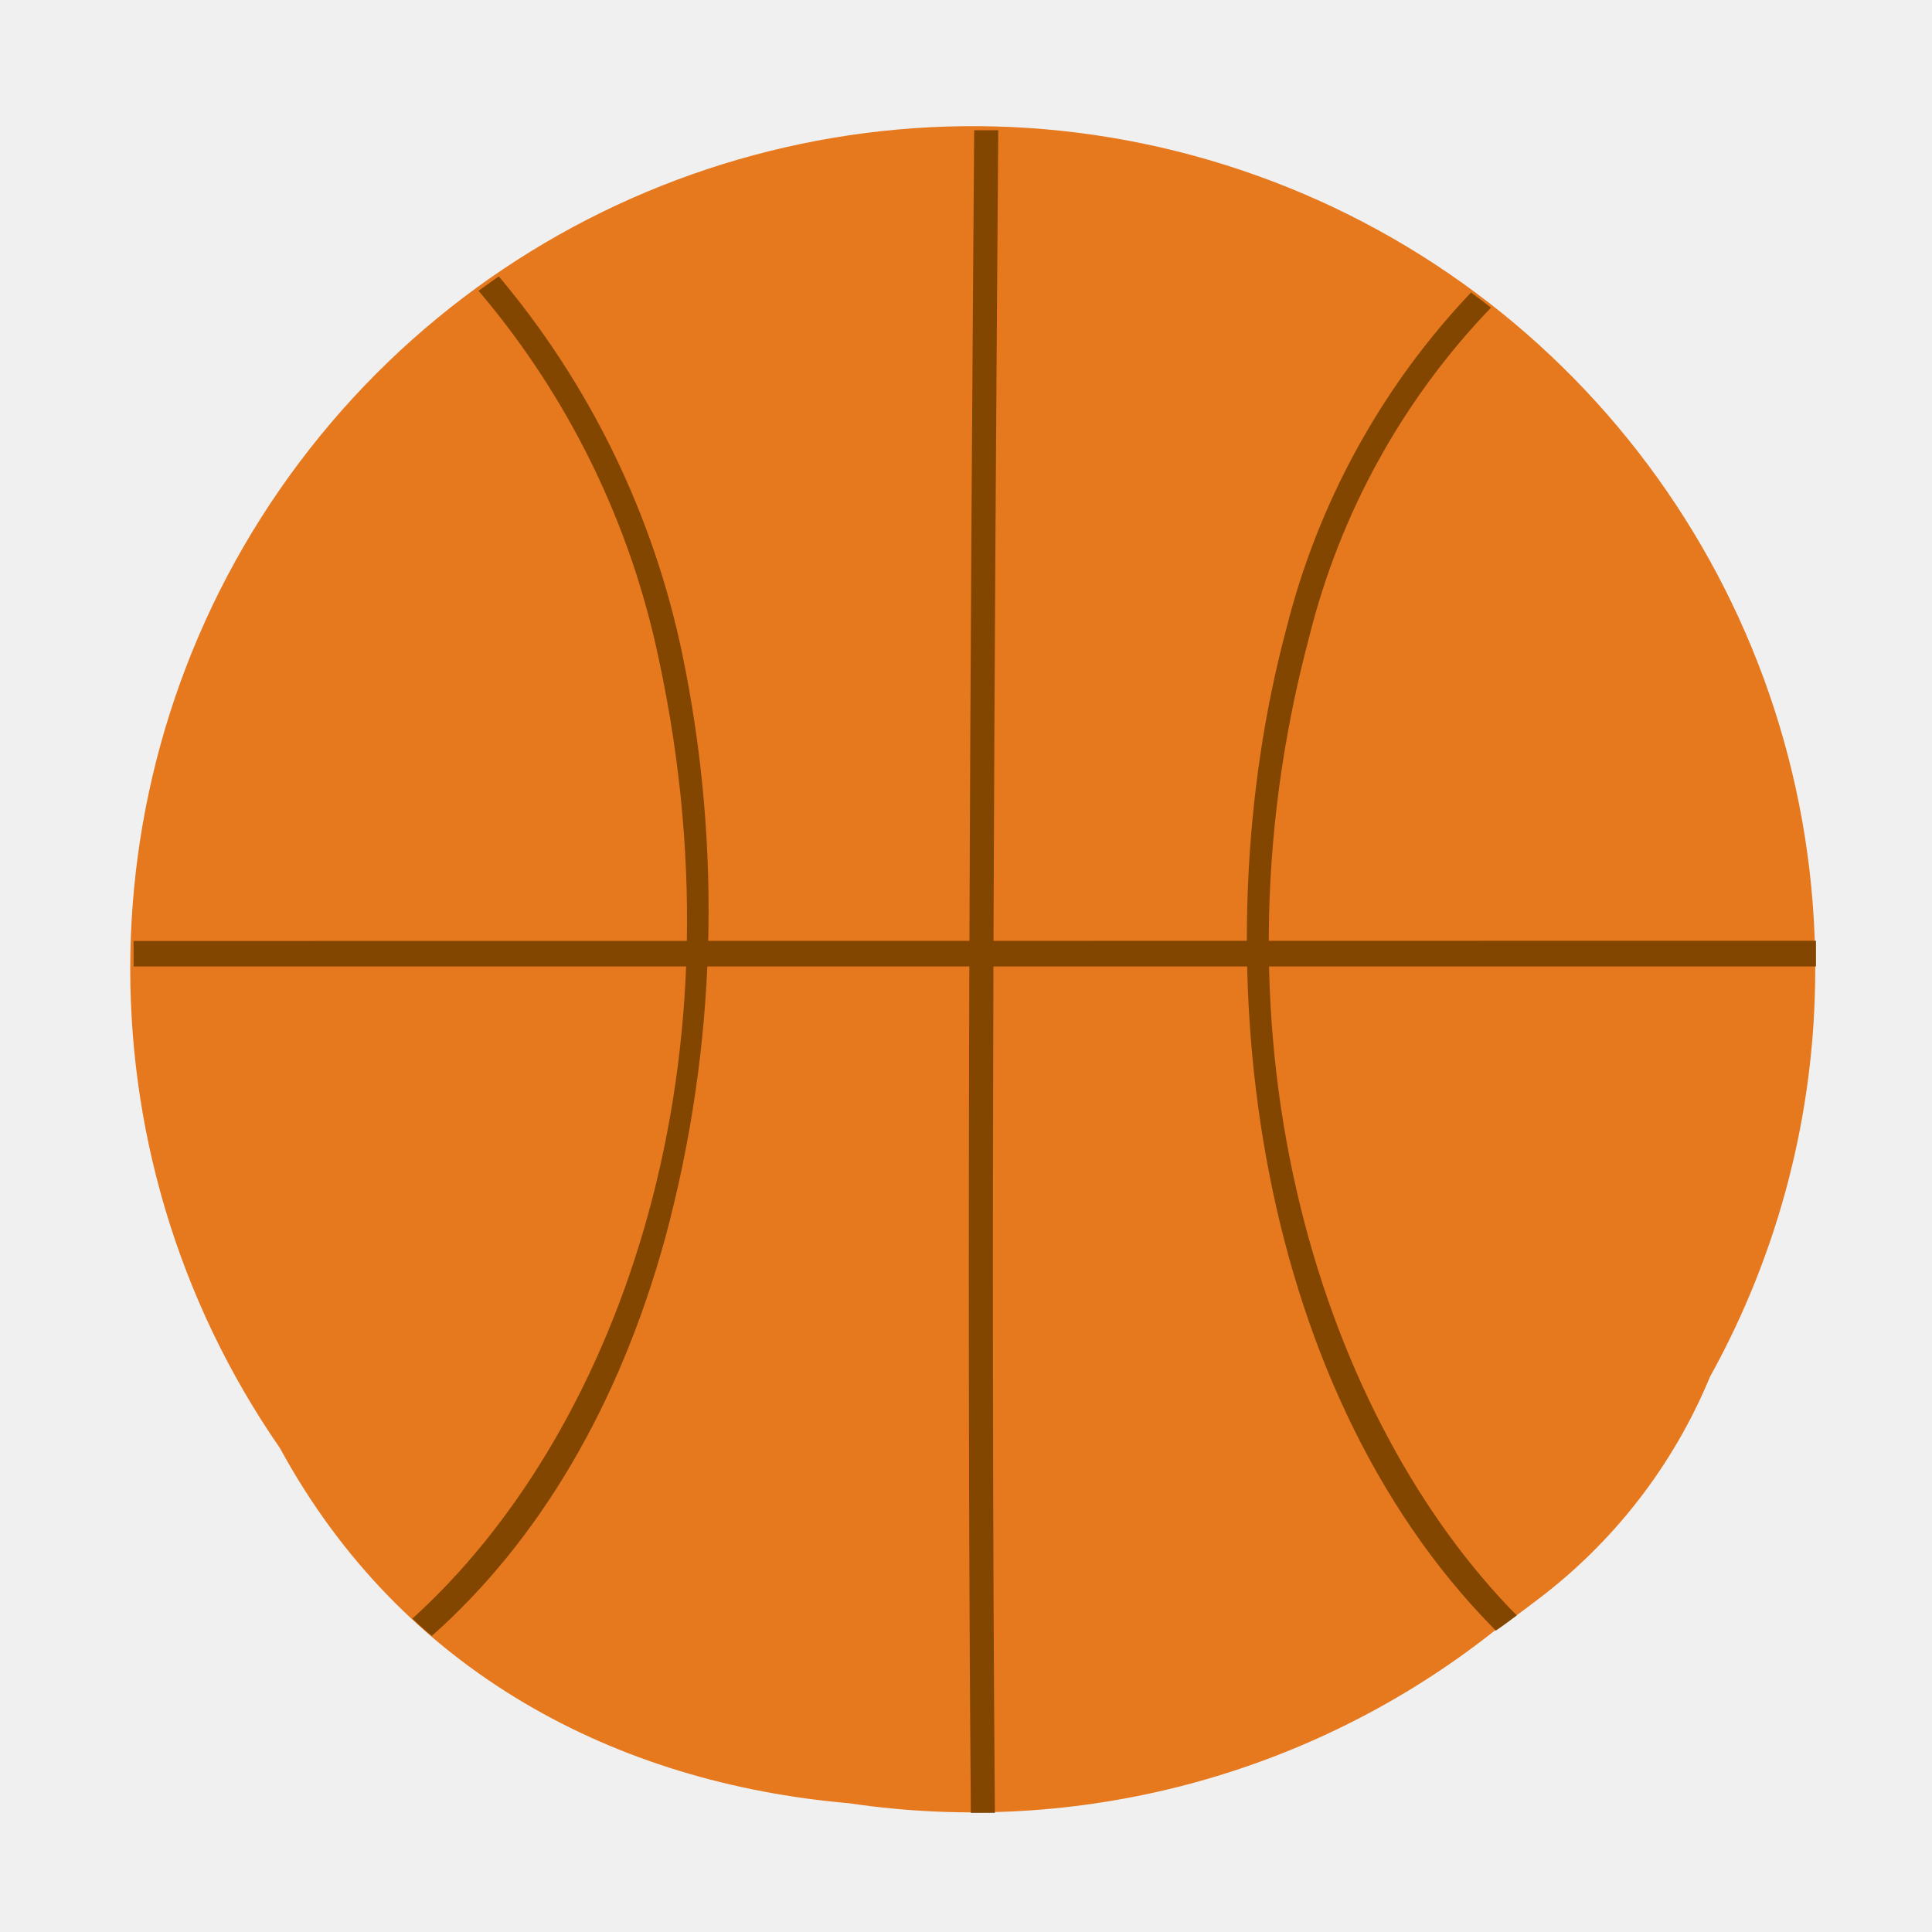
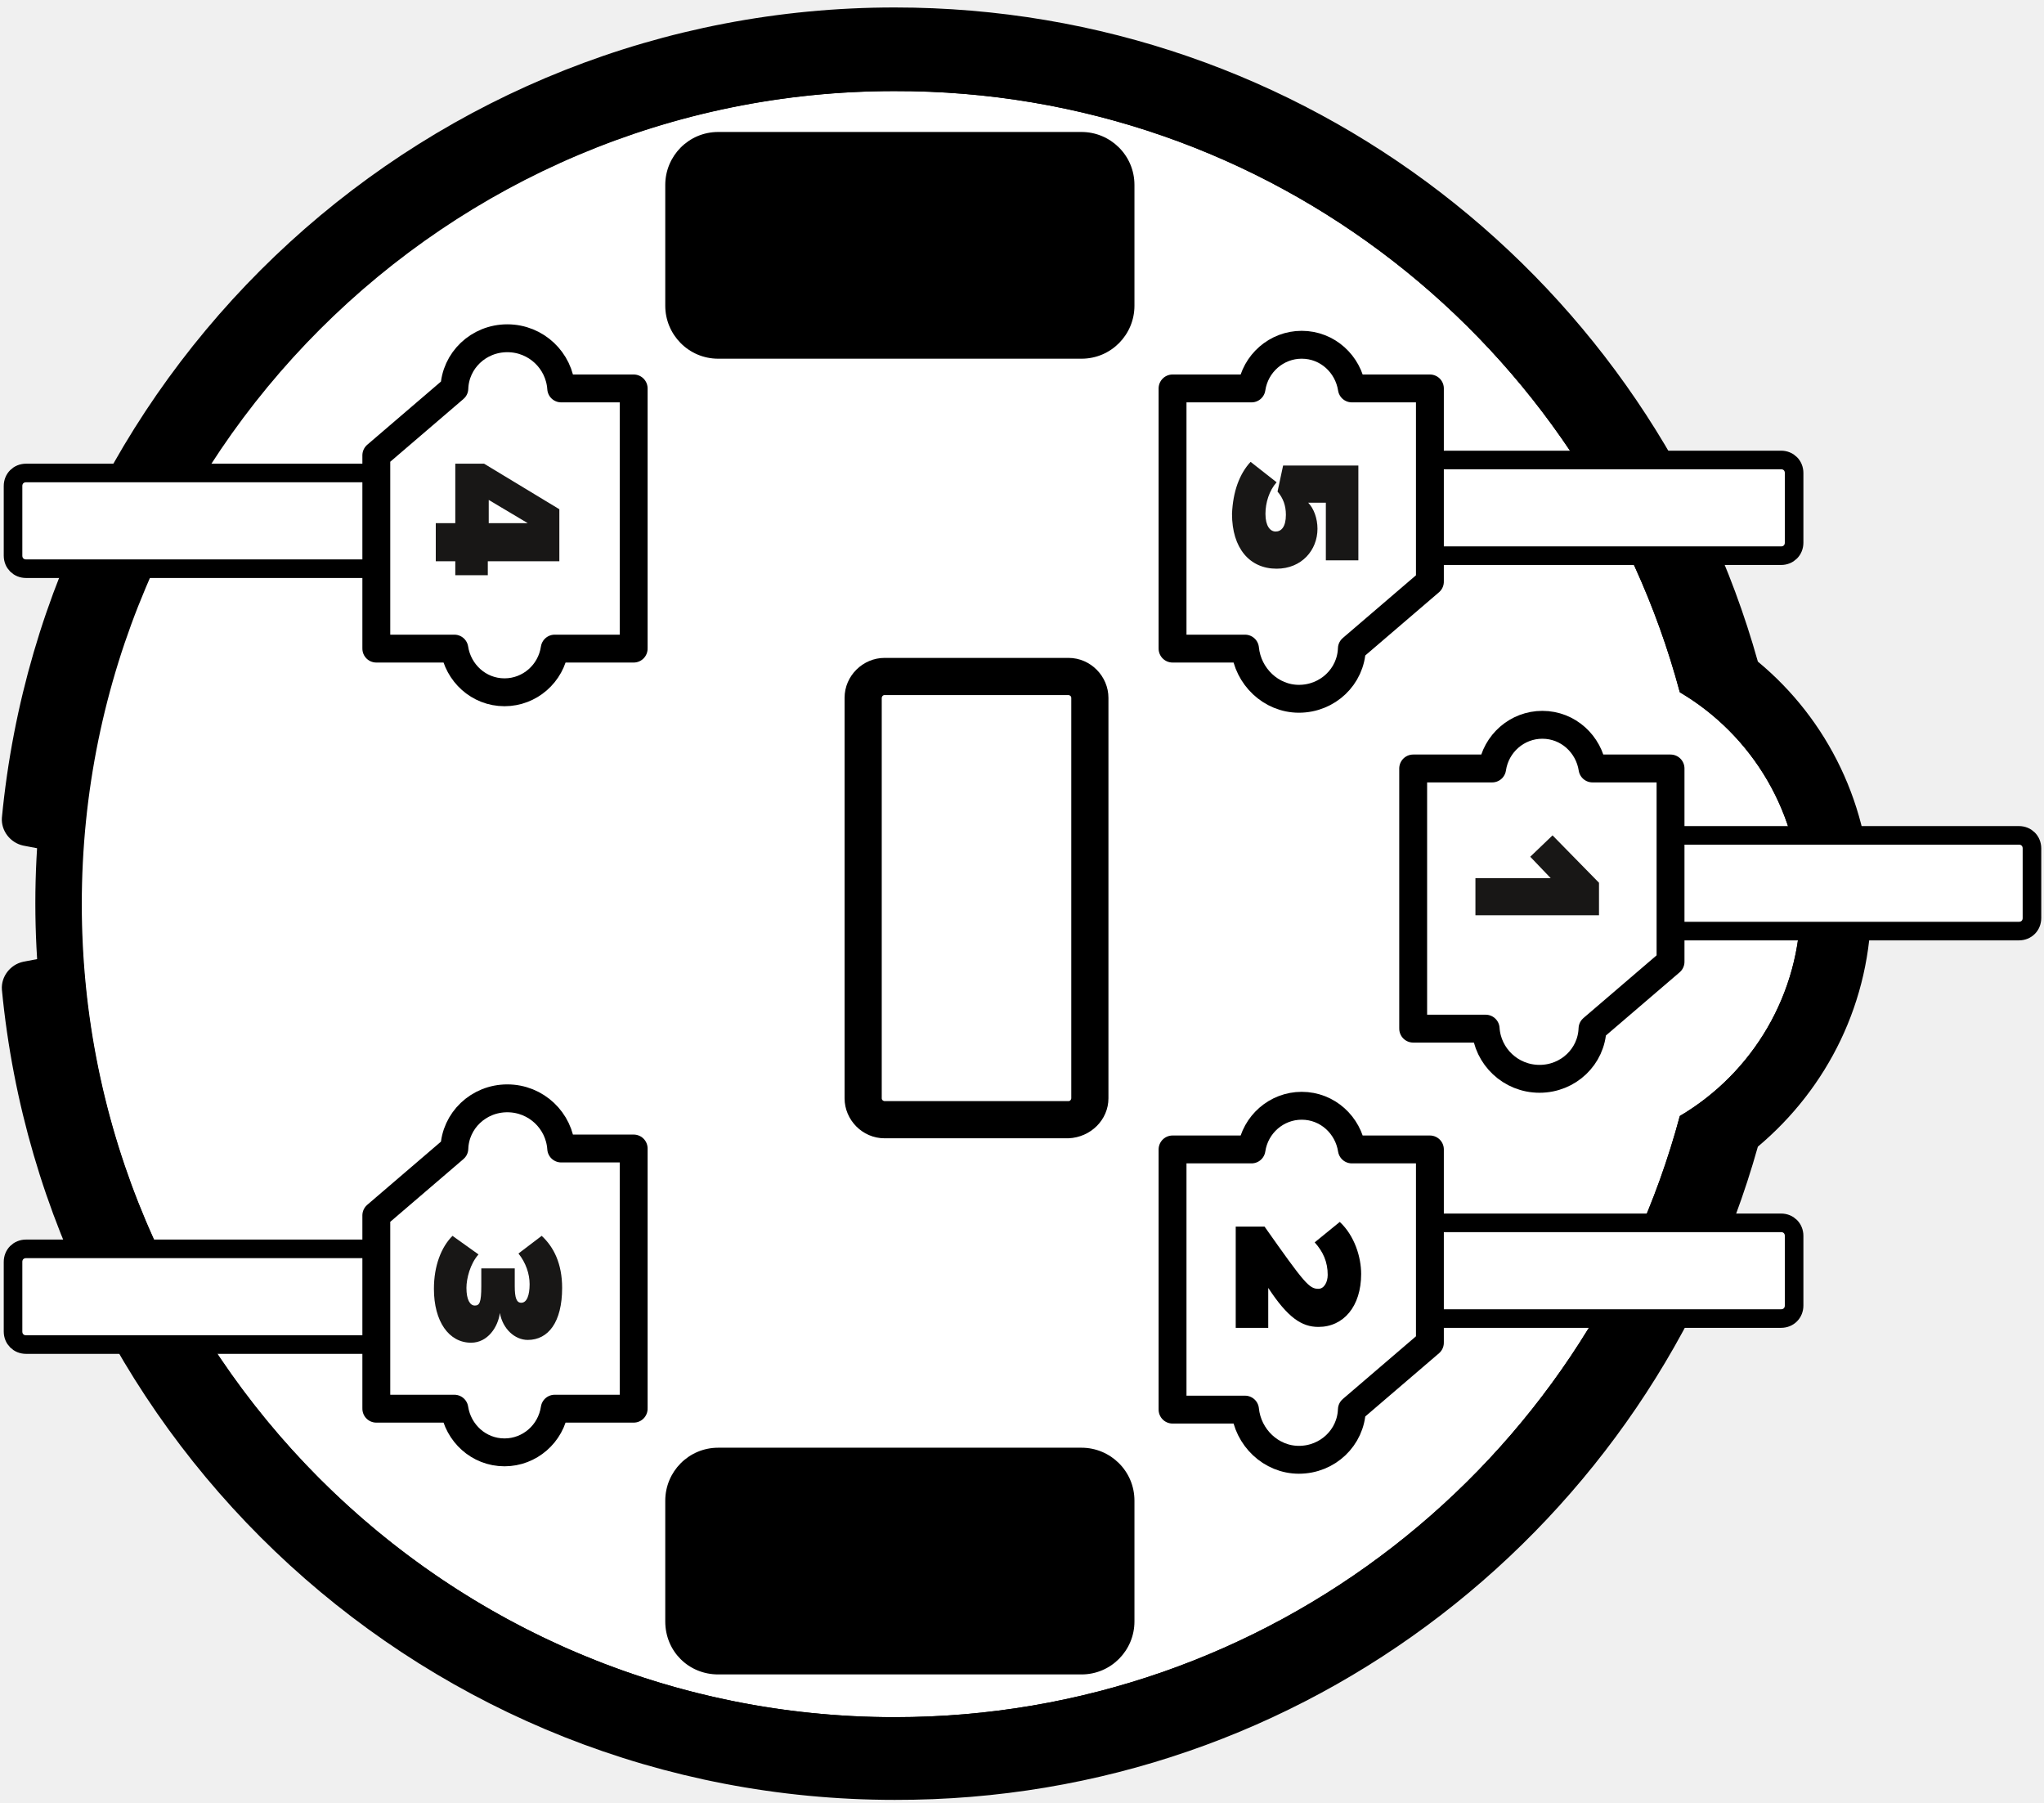
- <svg xmlns="http://www.w3.org/2000/svg" width="52px" height="52px" viewBox="0 0 52 52" version="1.1" xml:space="preserve">
-   <defs />
+ <svg xmlns="http://www.w3.org/2000/svg" width="220" height="194">
+   <style type="text/css">.st0{fill:#FFFFFF;}
+ 	.st1{fill:none;stroke:#000000;stroke-width:2;stroke-miterlimit:10;}
+ 	.st2{fill:none;stroke:#000000;stroke-width:3;stroke-linejoin:round;stroke-miterlimit:10;}
+ 	.st3{enable-background:new    ;}
+ 	.st4{fill:#181716;}</style>
  <g>
-     <g id="basketball" stroke="none" stroke-width="1" fill="none" fill-rule="evenodd">
-       <g id="basketball-a" fill-rule="nonzero">
-         <g id="scratch_bball_basketball02" transform="translate(3, 3)">
-           <path d="M45.857,23.136 C45.885,13.368 39.654,4.681 30.393,1.574 C21.133,-1.532 10.924,1.64 5.055,9.448 C-0.814,17.256 -1.023,27.945 4.535,35.977 C7.82,42.015 13.606,44.996 19.851,45.534 C26.03,46.453 32.315,44.776 37.215,40.901 C37.597,40.642 37.973,40.37 38.335,40.091 C40.413,38.537 42.034,36.451 43.026,34.053 C44.878,30.712 45.852,26.956 45.857,23.136 Z" id="Shape" fill="#E6781E" />
-           <path d="M23.868,0.505 L23.22,0.505 C23.123,13.819 23.006,30.366 23.13,45.793 L23.207,45.793 L23.777,45.793 C23.654,30.354 23.771,13.819 23.868,0.505 Z" id="Shape" fill="#824600" />
-           <path d="M0.596,22.326 C0.596,22.553 0.596,22.78 0.596,23.013 L45.877,23.013 C45.877,22.78 45.877,22.546 45.877,22.32 L0.596,22.326 Z" id="Shape" fill="#824600" />
-           <path d="M32.239,14.137 C33.068,10.808 34.754,7.755 37.13,5.28 C36.955,5.144 36.774,5.002 36.593,4.872 C34.18,7.416 32.466,10.541 31.617,13.943 C29.304,22.592 30.613,34.195 37.26,40.888 C37.454,40.759 37.636,40.616 37.824,40.48 C32.679,35.271 29.304,25.132 32.239,14.137 Z" id="Shape" fill="#824600" />
-           <path d="M14.901,30.334 C16.288,25.195 16.445,19.802 15.361,14.59 C14.58,10.85 12.884,7.362 10.425,4.438 L9.88,4.827 C12.302,7.675 13.97,11.086 14.733,14.746 C17.163,26.058 13.437,35.744 8.099,40.564 C8.267,40.728 8.442,40.884 8.623,41.031 C11.513,38.465 13.664,34.824 14.901,30.334 Z" id="Shape" fill="#824600" />
+     <rect fill="none" id="canvas_background" height="196" width="222" y="-1" x="-1" />
+   </g>
+   <g>
+     <g id="Layer_2_1_" />
+     <g transform="rotate(90 109.4501,97.25346) " id="Layer_1_1_">
+       <g id="svg_1">
+         <path id="svg_2" d="m109.5,200.4c-49.6,0 -90,-40.4 -90,-90c0,-40.3 26.9,-75.8 65.6,-86.7c5.3,-8.2 14.6,-13.3 24.4,-13.3s19.1,5.1 24.4,13.3c38.7,10.9 65.6,46.4 65.6,86.7c0,49.6 -40.4,90 -90,90z" class="st0" />
+         <path id="svg_3" d="m109.5,12.9c9.7,0 18.2,5.2 22.8,13c37.3,10 64.7,44.1 64.7,84.5c0,48.3 -39.2,87.5 -87.5,87.5s-87.5,-39.2 -87.5,-87.5c-0.1,-40.5 27.4,-74.5 64.7,-84.5c4.6,-7.8 13.1,-13 22.8,-13m0,-5c-10.4,0 -20.1,5.2 -26,13.7c-39.3,11.5 -66.6,47.7 -66.6,88.8c0,51 41.5,92.5 92.5,92.5s92.5,-41.5 92.5,-92.5c0,-41.1 -27.3,-77.4 -66.6,-88.8c-5.7,-8.5 -15.5,-13.7 -25.8,-13.7l0,0z" />
+       </g>
+       <path id="svg_4" d="m135.6,17.5c-6.3,-7.5 -15.6,-12.2 -26.1,-12.2s-19.9,4.7 -26.1,12.2c-40.7,11.4 -70.4,48.6 -70.4,92.9c0,50.2 38.3,91.4 87.2,96.1c1.4,0.1 2.7,-0.9 3,-2.3c0.4,-2.1 0.8,-4.2 1.2,-6.2l3.3,0c-47.5,-1 -85.7,-39.8 -85.7,-87.5c-0.1,-40.6 27.4,-74.6 64.7,-84.6c4.6,-7.8 13.1,-13 22.8,-13s18.2,5.2 22.8,13c37.3,10 64.7,44.1 64.7,84.5c0,47.3 -37.5,85.8 -84.4,87.5l1.9,0c0.4,2.1 0.8,4.2 1.2,6.3c0.3,1.4 1.6,2.4 3,2.3c48.9,-4.7 87.2,-45.9 87.2,-96.1c0.1,-44.3 -29.7,-81.5 -70.3,-92.9z" />
+       <g id="svg_5">
+         <path id="svg_6" d="m130.4,91.4c0.1,0 0.3,0.1 0.3,0.3l0,19.8c0,0.1 -0.1,0.3 -0.3,0.3l-43.1,0c-0.1,0 -0.3,-0.1 -0.3,-0.3l0,-19.8c0,-0.1 0.1,-0.3 0.3,-0.3l43.1,0m0,-4l-43.1,0c-2.3,0 -4.3,1.9 -4.3,4.3l0,19.8c0,2.3 1.9,4.3 4.3,4.3l43.1,0c2.3,0 4.3,-1.9 4.3,-4.3l0,-19.8c-0.1,-2.4 -2,-4.3 -4.3,-4.3l0,0z" />
+       </g>
+       <g id="svg_7">
+         <g id="svg_8">
+           <path id="svg_9" d="m45.1,135.1l-13,0c-3.1,0 -5.7,-2.5 -5.7,-5.7l0,-39.1c0,-3.1 2.5,-5.7 5.7,-5.7l13,0c3.1,0 5.7,2.5 5.7,5.7l0,39.1c0,3.2 -2.6,5.7 -5.7,5.7z" />
        </g>
+       </g>
+       <g id="svg_10">
+         <g id="svg_11">
+           <path id="svg_12" d="m186.7,135.1l-13,0c-3.1,0 -5.7,-2.5 -5.7,-5.7l0,-39.1c0,-3.1 2.5,-5.7 5.7,-5.7l13,0c3.1,0 5.7,2.5 5.7,5.7l0,39.1c0,3.2 -2.5,5.7 -5.7,5.7z" />
+         </g>
+       </g>
+       <g id="svg_13">
+         <path id="svg_14" d="m154.1,15c0,-0.8 -0.6,-1.4 -1.4,-1.4l-7.5,0c-0.8,0 -1.4,0.6 -1.4,1.4l0,36.3c0,0.8 0.6,1.4 1.4,1.4l7.5,0c0.8,0 1.4,-0.6 1.4,-1.4l0,-36.3z" class="st0" />
+         <path id="svg_15" d="m154.1,15c0,-0.8 -0.6,-1.4 -1.4,-1.4l-7.5,0c-0.8,0 -1.4,0.6 -1.4,1.4l0,36.3c0,0.8 0.6,1.4 1.4,1.4l7.5,0c0.8,0 1.4,-0.6 1.4,-1.4l0,-36.3z" class="st1" />
+       </g>
+       <g id="svg_16">
+         <path id="svg_17" d="m72,15c0,-0.8 -0.6,-1.4 -1.4,-1.4l-7.5,0c-0.8,0 -1.4,0.6 -1.4,1.4l0,36.3c0,0.8 0.6,1.4 1.4,1.4l7.5,0c0.8,0 1.4,-0.6 1.4,-1.4l0,-36.3z" class="st0" />
+         <path id="svg_18" d="m72,15c0,-0.8 -0.6,-1.4 -1.4,-1.4l-7.5,0c-0.8,0 -1.4,0.6 -1.4,1.4l0,36.3c0,0.8 0.6,1.4 1.4,1.4l7.5,0c0.8,0 1.4,-0.6 1.4,-1.4l0,-36.3z" class="st1" />
+       </g>
+       <g id="svg_19">
+         <path id="svg_20" d="m156.9,167.7c0,-0.8 -0.6,-1.4 -1.4,-1.4l-7.5,0c-0.8,0 -1.4,0.6 -1.4,1.4l0,36.2c0,0.8 0.6,1.4 1.4,1.4l7.5,0c0.8,0 1.4,-0.6 1.4,-1.4l0,-36.2z" class="st0" />
+         <path id="svg_21" d="m156.9,167.7c0,-0.8 -0.6,-1.4 -1.4,-1.4l-7.5,0c-0.8,0 -1.4,0.6 -1.4,1.4l0,36.2c0,0.8 0.6,1.4 1.4,1.4l7.5,0c0.8,0 1.4,-0.6 1.4,-1.4l0,-36.2z" class="st1" />
+       </g>
+       <g id="svg_22">
+         <path id="svg_23" d="m73.4,167.7c0,-0.8 -0.6,-1.4 -1.4,-1.4l-7.5,0c-0.8,0 -1.4,0.6 -1.4,1.4l0,36.2c0,0.8 0.6,1.4 1.4,1.4l7.5,0c0.8,0 1.4,-0.6 1.4,-1.4l0,-36.2z" class="st0" />
+         <path id="svg_24" d="m73.4,167.7c0,-0.8 -0.6,-1.4 -1.4,-1.4l-7.5,0c-0.8,0 -1.4,0.6 -1.4,1.4l0,36.2c0,0.8 0.6,1.4 1.4,1.4l7.5,0c0.8,0 1.4,-0.6 1.4,-1.4l0,-36.2z" class="st1" />
+       </g>
+       <g id="svg_25">
+         <path id="svg_26" d="m112.4,-10.6c0,-0.8 -0.6,-1.4 -1.4,-1.4l-7.5,0c-0.8,0 -1.4,0.6 -1.4,1.4l0,36.3c0,0.8 0.6,1.4 1.4,1.4l7.5,0c0.8,0 1.4,-0.6 1.4,-1.4l0,-36.3z" class="st0" />
+         <path id="svg_27" d="m112.4,-10.6c0,-0.8 -0.6,-1.4 -1.4,-1.4l-7.5,0c-0.8,0 -1.4,0.6 -1.4,1.4l0,36.3c0,0.8 0.6,1.4 1.4,1.4l7.5,0c0.8,0 1.4,-0.6 1.4,-1.4l0,-36.3z" class="st1" />
+       </g>
+       <g id="svg_28">
+         <path id="svg_29" d="m169.3,66.9c0,-3.1 -2.4,-5.6 -5.4,-5.7l-7.2,-8.4l-20.8,0l0,8.4c-2.6,0.4 -4.7,2.6 -4.7,5.4c0,2.7 2,5 4.7,5.4l0,8.5l28,0l0,-7.8c3,-0.3 5.4,-2.8 5.4,-5.8z" class="st2" />
+       </g>
+       <g id="svg_30" class="st3">
+         <path id="svg_31" d="m144.2,73.7l0,-3.1c6.1,-4.3 6.7,-4.8 6.7,-5.8c0,-0.6 -0.7,-1 -1.5,-1c-1.4,0 -2.5,0.5 -3.5,1.4l-2.2,-2.7c1.5,-1.6 3.8,-2.3 5.6,-2.3c3.5,0 5.7,1.9 5.7,4.6c0,1.8 -1,3.3 -4.2,5.4l4.3,0l0,3.5l-10.9,0z" />
+       </g>
+       <g id="svg_32">
+         <path id="svg_33" d="m128.3,41c0,-3.1 -2.4,-5.6 -5.4,-5.7l0,0l-7.2,-8.4l-20.8,0l0,8.4c-2.6,0.4 -4.7,2.6 -4.7,5.4c0,2.7 2,5 4.7,5.4l0,8.5l28,0l0,-7.8c3,-0.2 5.4,-2.7 5.4,-5.8z" class="st2" />
+       </g>
+       <g id="svg_34" class="st3">
+         <path id="svg_35" d="m106.7,48l0,-8.2l-2.3,2.2l-2.3,-2.4l5.1,-5l3.5,0l0,13.3l-4,0l0,0.1z" class="st4" />
+       </g>
+       <g id="svg_36">
+         <path id="svg_37" d="m87.4,66.9c0,-3.1 -2.4,-5.6 -5.4,-5.7l-7.2,-8.4l-20.8,0l0,8.4c-2.6,0.4 -4.7,2.6 -4.7,5.4c0,2.7 2,5 4.7,5.4l0,8.5l28,0l0,-7.8c3,-0.3 5.4,-2.8 5.4,-5.8z" class="st2" />
+       </g>
+       <g id="svg_38" class="st3">
+         <path id="svg_39" d="m61.9,72.1l2.2,-2.8c0.9,0.8 2.2,1.2 3.4,1.2c1.3,0 1.9,-0.5 1.9,-1.1c0,-0.6 -0.5,-1.1 -1.8,-1.1c-1,0 -1.8,0.3 -2.5,0.9l-2.8,-0.6l0,-8.1l10.2,0l0,3.5l-6.2,0l0,1.9c0.6,-0.6 1.7,-1 2.8,-1c2.3,0 4.3,1.7 4.3,4.4c0,2.9 -2.2,4.8 -5.9,4.8c-2.4,-0.1 -4.3,-0.8 -5.6,-2z" class="st4" />
+       </g>
+       <g id="svg_40">
+         <path id="svg_41" d="m130.4,152.1c0,3.1 2.4,5.6 5.4,5.7l7.2,8.4l20.8,0l0,-8.4c2.6,-0.4 4.7,-2.6 4.7,-5.4c0,-2.7 -2,-5 -4.7,-5.4l0,-8.5l-28,0l0,7.8c-3,0.2 -5.4,2.7 -5.4,5.8z" class="st2" />
+       </g>
+       <g id="svg_42">
+         <path id="svg_43" d="m48.6,152.1c0,3.1 2.4,5.6 5.4,5.7l7.2,8.4l20.8,0l0,-8.4c2.6,-0.4 4.7,-2.6 4.7,-5.4c0,-2.7 -2,-5 -4.7,-5.4l0,-8.5l-28,0l0,7.8c-3,0.2 -5.4,2.7 -5.4,5.8z" class="st2" />
+       </g>
+       <g id="svg_44" class="st3">
+         <path id="svg_45" d="m145.2,158l2,-2.8c1,0.9 2.6,1.3 3.6,1.3c1.3,0 1.9,-0.4 1.9,-0.9c0,-0.5 -0.3,-0.7 -2.1,-0.7c-0.6,0 -1.7,0 -1.9,0l0,-3.6c0.3,0 1.5,0 1.9,0c1.3,0 1.8,-0.2 1.8,-0.7c0,-0.6 -0.8,-0.9 -2,-0.9c-1.1,0 -2.3,0.4 -3.3,1.2l-1.9,-2.5c1.2,-1.3 3,-2.2 5.6,-2.2c3.7,0 5.6,1.5 5.6,3.7c0,1.4 -1.2,2.7 -2.9,3c1.5,0.2 3.2,1.3 3.2,3.1c0,2.4 -2.3,4 -5.8,4c-2.5,0 -4.5,-0.8 -5.7,-2z" class="st4" />
+       </g>
+       <g id="svg_46" class="st3">
+         <path id="svg_47" d="m68.5,159.8l0,-2.1l-6.4,0l0,-3.1l4.9,-8.1l5.6,0l0,7.7l1.5,0l0,3.5l-1.5,0l0,2.1l-4.1,0zm0,-9.9l-2.5,4.2l2.5,0l0,-4.2z" class="st4" />
      </g>
    </g>
  </g>
</svg>
